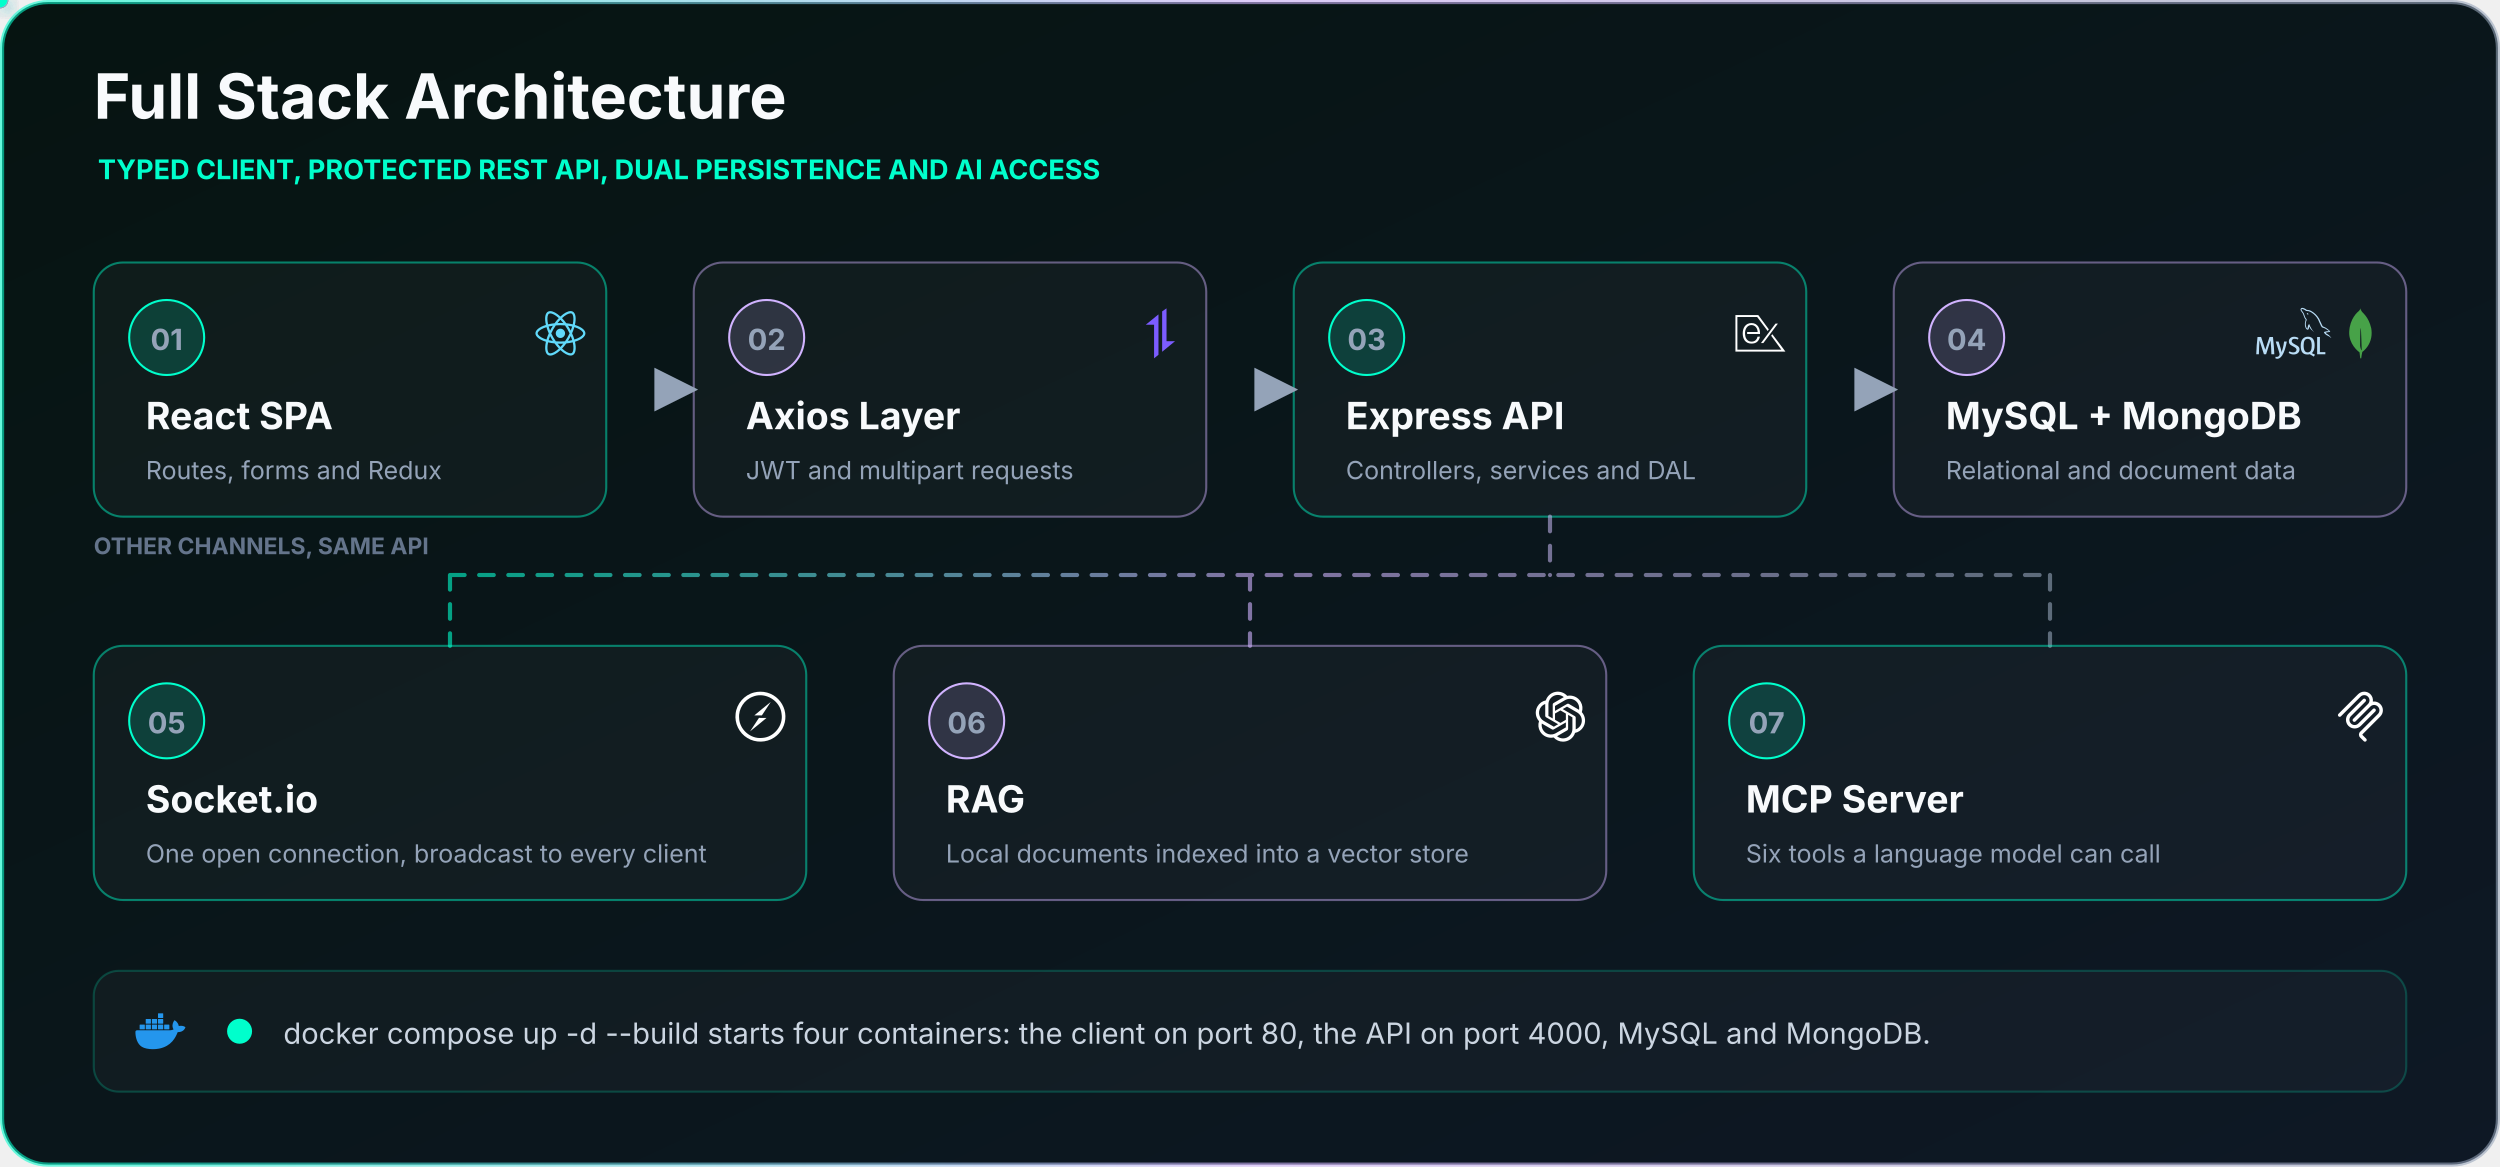
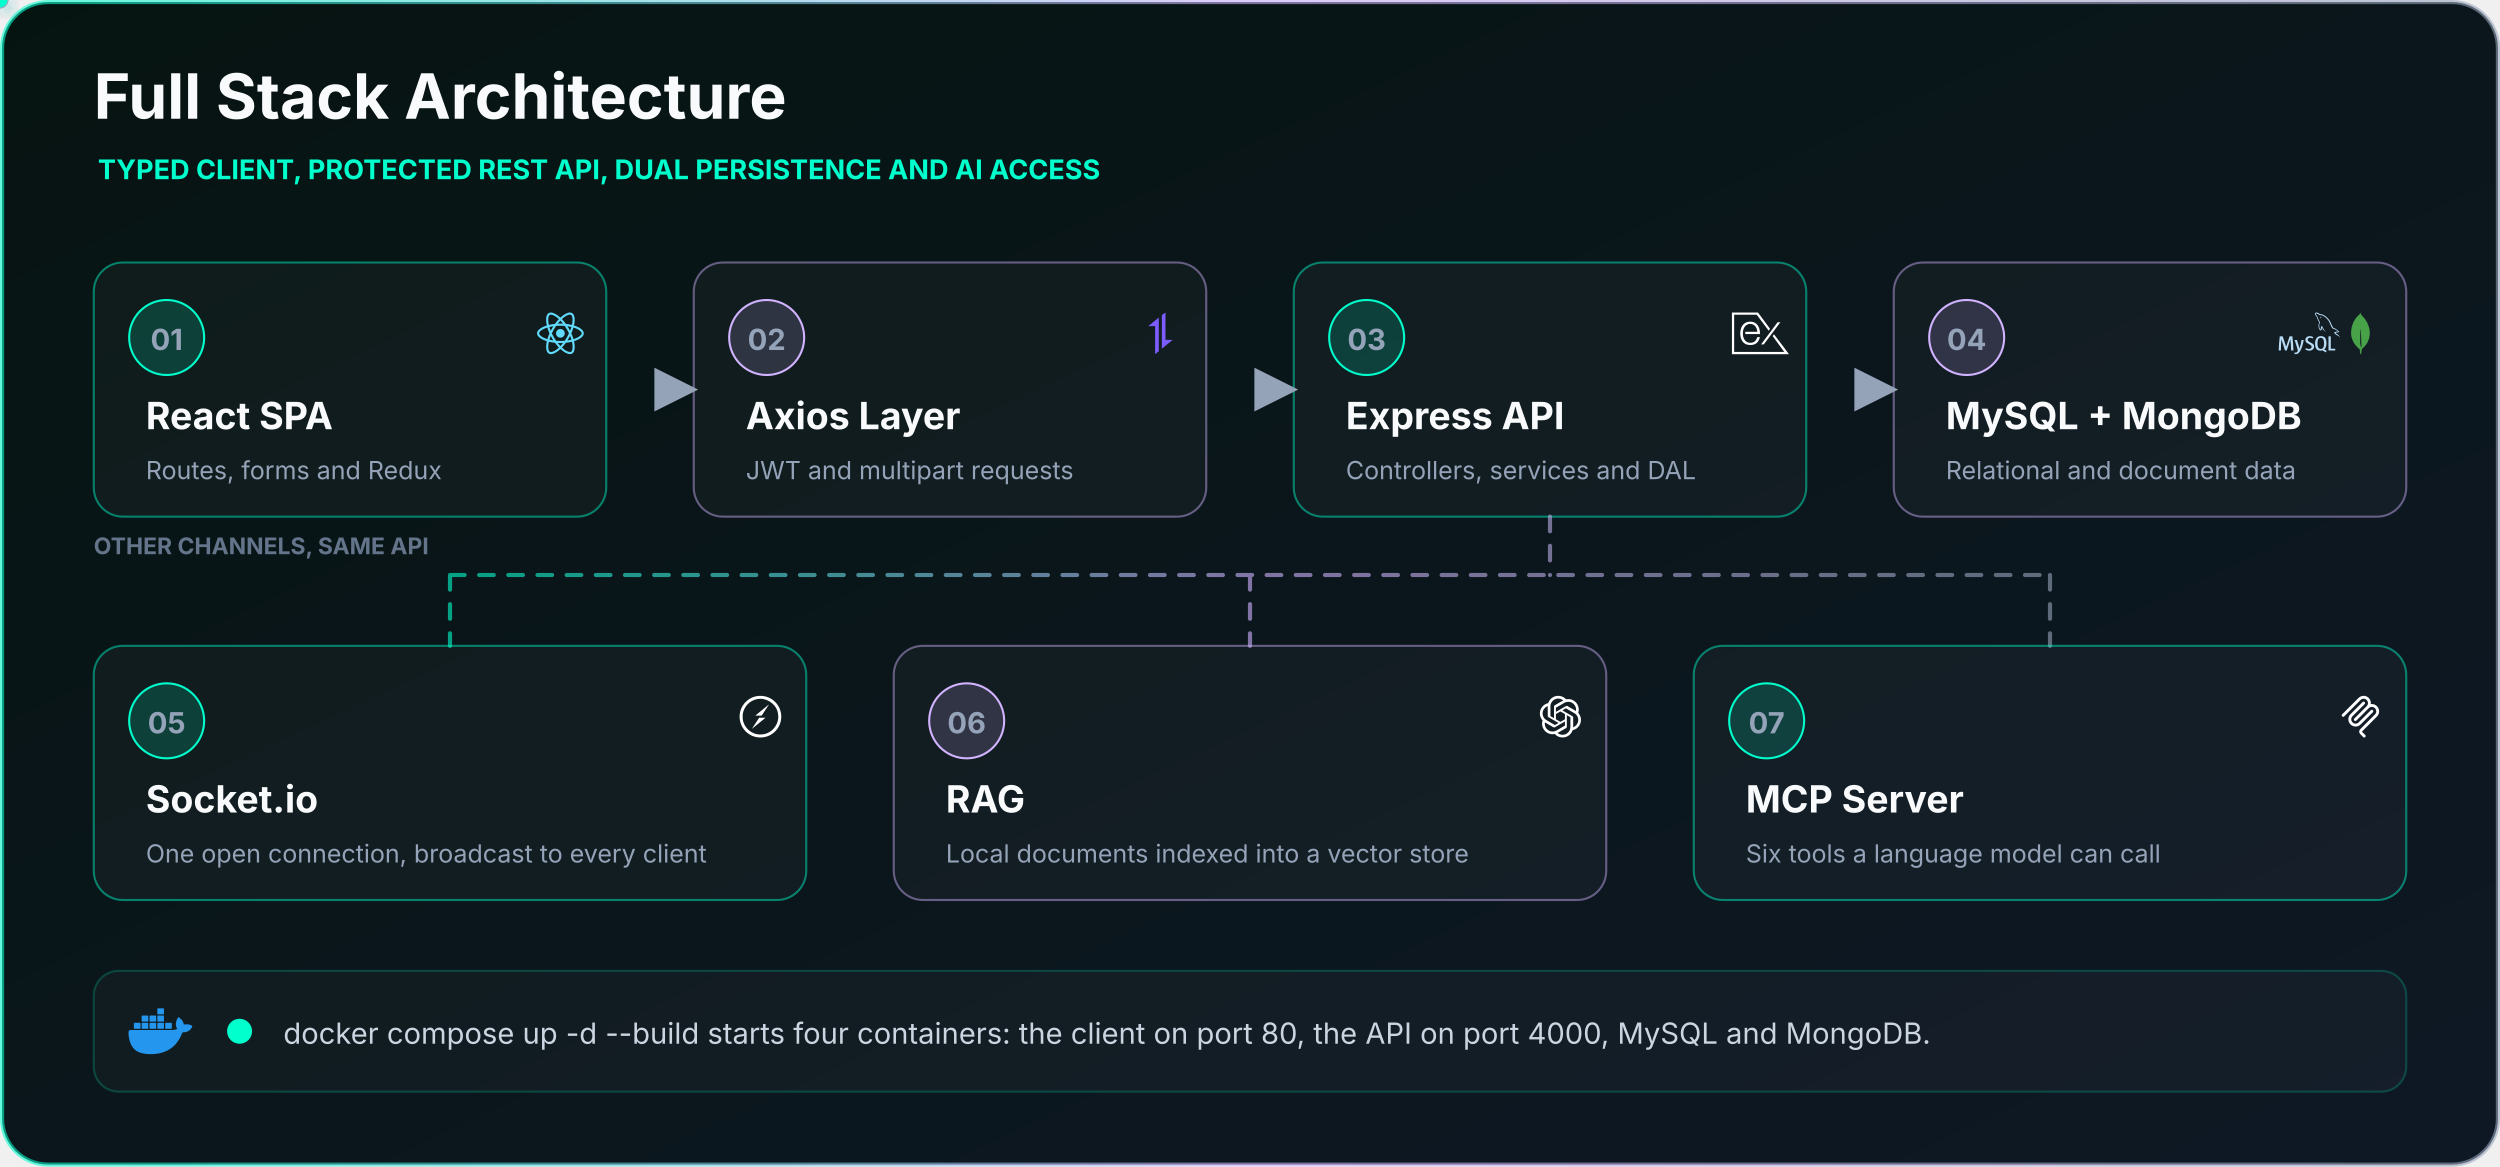
<svg xmlns="http://www.w3.org/2000/svg" width="1200" height="560" viewBox="0 0 1200 560" role="img" aria-labelledby="title desc">
  <defs>
    <linearGradient id="bg" x1="0" y1="0" x2="1" y2="1">
      <stop stop-color="#061411" />
      <stop offset="1" stop-color="#0e1825" />
    </linearGradient>
    <linearGradient id="edge" x1="0" y1="0" x2="1" y2="0">
      <stop stop-color="#00ffcc" />
      <stop offset=".52" stop-color="#d1b3ff" />
      <stop offset="1" stop-color="#94a3b8" />
    </linearGradient>
    <linearGradient id="flow" x1="0" y1="0" x2="1" y2="0">
      <stop stop-color="#00ffcc" />
      <stop offset=".5" stop-color="#d1b3ff" />
      <stop offset="1" stop-color="#94a3b8" />
    </linearGradient>
    <filter id="glow" x="-60%" y="-60%" width="220%" height="220%">
      <feGaussianBlur stdDeviation="4" result="blur" />
      <feMerge>
        <feMergeNode in="blur" />
        <feMergeNode in="SourceGraphic" />
      </feMerge>
    </filter>
    <marker id="arrow" viewBox="0 0 10 10" refX="9" refY="5" markerWidth="7" markerHeight="7" orient="auto">
      <path d="M0 0 10 5 0 10Z" fill="#94a3b8" />
    </marker>
  </defs>
  <rect x="1" y="1" width="1198" height="558" rx="22" fill="url(#bg)" stroke="url(#flow)" stroke-opacity=".58" stroke-width="2" />
  <text x="45" y="57" fill="#f8fafc" font-family="Segoe UI, Inter, Arial, sans-serif" font-size="30" font-weight="750">Full Stack Architecture</text>
  <text x="47" y="86" fill="#00ffcc" font-family="Segoe UI, Inter, Arial, sans-serif" font-size="13" font-weight="700">TYPED CLIENT, PROTECTED REST API, DUAL PERSISTENCE AND AI ACCESS</text>
  <g transform="translate(45 126)">
    <rect width="246" height="122" rx="14" fill="#ffffff" fill-opacity=".035" stroke="#00ffcc" stroke-opacity=".45" />
    <circle cx="35" cy="36" r="18" fill="#00ffcc" fill-opacity=".16" stroke="#00ffcc" />
    <text x="35" y="42" text-anchor="middle" fill="#94a3b8" font-family="Segoe UI, Inter, Arial, sans-serif" font-size="14" font-weight="750">01</text>
-     <g transform="translate(212.0 22.0) scale(1)">
+     <g transform="translate(212.77 22.77) scale(0.9355)">
      <path d="M14.23 12.004a2.236 2.236 0 0 1-2.235 2.236 2.236 2.236 0 0 1-2.236-2.236 2.236 2.236 0 0 1 2.235-2.236 2.236 2.236 0 0 1 2.236 2.236zm2.648-10.69c-1.346 0-3.107.96-4.888 2.622-1.78-1.653-3.542-2.602-4.887-2.602-.41 0-.783.093-1.106.278-1.375.793-1.683 3.264-.973 6.365C1.98 8.917 0 10.42 0 12.004c0 1.59 1.99 3.097 5.043 4.03-.704 3.113-.39 5.588.988 6.38.32.187.69.275 1.102.275 1.345 0 3.107-.96 4.888-2.624 1.78 1.654 3.542 2.603 4.887 2.603.41 0 .783-.09 1.106-.275 1.374-.792 1.683-3.263.973-6.365C22.02 15.096 24 13.59 24 12.004c0-1.59-1.99-3.097-5.043-4.032.704-3.11.39-5.587-.988-6.38-.318-.184-.688-.277-1.092-.278zm-.005 1.09v.006c.225 0 .406.044.558.127.666.382.955 1.835.73 3.704-.054.46-.142.945-.25 1.44-.96-.236-2.006-.417-3.107-.534-.66-.905-1.345-1.727-2.035-2.447 1.592-1.48 3.087-2.292 4.105-2.295zm-9.77.02c1.012 0 2.514.808 4.11 2.28-.686.72-1.37 1.537-2.02 2.442-1.107.117-2.154.298-3.113.538-.112-.49-.195-.964-.254-1.42-.23-1.868.054-3.32.714-3.707.19-.09.4-.127.563-.132zm4.882 3.05c.455.468.91.992 1.36 1.564-.44-.02-.89-.034-1.345-.034-.46 0-.915.01-1.36.034.44-.572.895-1.096 1.345-1.565zM12 8.1c.74 0 1.477.034 2.202.093.406.582.802 1.203 1.183 1.86.372.64.71 1.29 1.018 1.946-.308.655-.646 1.31-1.013 1.95-.38.66-.773 1.288-1.18 1.87-.728.063-1.466.098-2.21.098-.74 0-1.477-.035-2.202-.093-.406-.582-.802-1.204-1.183-1.86-.372-.64-.71-1.29-1.018-1.946.303-.657.646-1.313 1.013-1.954.38-.66.773-1.286 1.18-1.868.728-.064 1.466-.098 2.21-.098zm-3.635.254c-.24.377-.48.763-.704 1.16-.225.39-.435.782-.635 1.174-.265-.656-.49-1.31-.676-1.947.64-.15 1.315-.283 2.015-.386zm7.26 0c.695.103 1.365.23 2.006.387-.18.632-.405 1.282-.66 1.933-.2-.39-.41-.783-.64-1.174-.225-.392-.465-.774-.705-1.146zm3.063.675c.484.15.944.317 1.375.498 1.732.74 2.852 1.708 2.852 2.476-.005.768-1.125 1.74-2.857 2.475-.42.18-.88.342-1.355.493-.28-.958-.646-1.956-1.1-2.98.45-1.017.81-2.01 1.085-2.964zm-13.395.004c.278.96.645 1.957 1.1 2.98-.45 1.017-.812 2.01-1.086 2.964-.484-.15-.944-.318-1.37-.5-1.732-.737-2.852-1.706-2.852-2.474 0-.768 1.12-1.742 2.852-2.476.42-.18.88-.342 1.356-.494zm11.678 4.28c.265.657.49 1.312.676 1.948-.64.157-1.316.29-2.016.39.24-.375.48-.762.705-1.158.225-.39.435-.788.636-1.18zm-9.945.02c.2.392.41.783.64 1.175.23.39.465.772.705 1.143-.695-.102-1.365-.23-2.006-.386.18-.63.406-1.282.66-1.933zM17.92 16.32c.112.493.2.968.254 1.423.23 1.868-.054 3.32-.714 3.708-.147.09-.338.128-.563.128-1.012 0-2.514-.807-4.11-2.28.686-.72 1.37-1.536 2.02-2.44 1.107-.118 2.154-.3 3.113-.54zm-11.83.01c.96.234 2.006.415 3.107.532.66.905 1.345 1.727 2.035 2.446-1.595 1.483-3.092 2.295-4.11 2.295-.22-.005-.406-.05-.553-.132-.666-.38-.955-1.834-.73-3.703.054-.46.142-.944.25-1.438zm4.56.64c.44.02.89.034 1.345.034.46 0 .915-.01 1.36-.034-.44.572-.895 1.095-1.345 1.565-.455-.47-.91-.993-1.36-1.565z" fill="#61DAFB" />
    </g>
    <text x="25" y="80" fill="#f8fafc" font-family="Segoe UI, Inter, Arial, sans-serif" font-size="18" font-weight="750">React SPA</text>
    <text x="25" y="104" fill="#94a3b8" font-family="Segoe UI, Inter, Arial, sans-serif" font-size="12">Routes, forms and Redux</text>
  </g>
  <g transform="translate(333 126)">
    <rect width="246" height="122" rx="14" fill="#ffffff" fill-opacity=".035" stroke="#d1b3ff" stroke-opacity=".45" />
    <circle cx="35" cy="36" r="18" fill="#d1b3ff" fill-opacity=".16" stroke="#d1b3ff" />
    <text x="35" y="42" text-anchor="middle" fill="#94a3b8" font-family="Segoe UI, Inter, Arial, sans-serif" font-size="14" font-weight="750">02</text>
-     <g transform="translate(212.0 22.0) scale(1)">
+     <g transform="translate(214.00 24.00) scale(0.8333)">
      <path d="M11.068 2.9V22.297l-2.114 1.703V7.864H4.975l6.093-4.964zM14.934 0v15.767H19.025l-6.2 5.089V1.469L14.934 0z" fill="#7C5CFF" />
    </g>
    <text x="25" y="80" fill="#f8fafc" font-family="Segoe UI, Inter, Arial, sans-serif" font-size="18" font-weight="750">Axios Layer</text>
    <text x="25" y="104" fill="#94a3b8" font-family="Segoe UI, Inter, Arial, sans-serif" font-size="12">JWT and multipart requests</text>
  </g>
  <g transform="translate(621 126)">
    <rect width="246" height="122" rx="14" fill="#ffffff" fill-opacity=".035" stroke="#00ffcc" stroke-opacity=".45" />
    <circle cx="35" cy="36" r="18" fill="#00ffcc" fill-opacity=".16" stroke="#00ffcc" />
    <text x="35" y="42" text-anchor="middle" fill="#94a3b8" font-family="Segoe UI, Inter, Arial, sans-serif" font-size="14" font-weight="750">03</text>
-     <g transform="translate(212.0 22.0) scale(1)">
+     <g transform="translate(210.32 20.32) scale(1.1403)">
      <path d="M12.262 16.666h1.146l6.975-9.325H19.22zm9.778 1.441v.004l-4.334-5.706-.557.74 4.873 6.682H.945V4.173h9.505l5.026 6.7.574-.772-4.374-5.928h.003l-.719-.945H0v17.544h24zM10.917 8.705a3.8 3.8 0 0 0-1.292-1.183q-.796-.45-1.916-.45c-.746 0-1.37.14-1.906.424a3.76 3.76 0 0 0-1.31 1.12 4.9 4.9 0 0 0-.75 1.581 7.17 7.17 0 0 0 0 3.696c.148.567.402 1.101.75 1.573a3.5 3.5 0 0 0 1.31 1.066q.803.39 1.906.389 1.77 0 2.739-.868.966-.867 1.328-2.457h-1.139q-.271 1.084-.977 1.734-.704.651-1.952.65-.812 0-1.392-.342a3.1 3.1 0 0 1-.957-.869 3.5 3.5 0 0 1-.551-1.182 5 5 0 0 1-.17-1.133 9 9 0 0 0-.015-.286 4.5 4.5 0 0 1 .015-.829c.047-.418.147-.83.296-1.223A3.7 3.7 0 0 1 5.54 9.05a2.9 2.9 0 0 1 .922-.742q.541-.28 1.246-.28c.47 0 .869.093 1.23.28q.541.281.922.742.379.461.587 1.057t.225 1.246H5.625l.004.957h6.182a7.3 7.3 0 0 0-.18-1.924 4.9 4.9 0 0 0-.715-1.68z" fill="#FFFFFF" />
    </g>
    <text x="25" y="80" fill="#f8fafc" font-family="Segoe UI, Inter, Arial, sans-serif" font-size="18" font-weight="750">Express API</text>
    <text x="25" y="104" fill="#94a3b8" font-family="Segoe UI, Inter, Arial, sans-serif" font-size="12">Controllers, services and DAL</text>
  </g>
  <g transform="translate(909 126)">
    <rect width="246" height="122" rx="14" fill="#ffffff" fill-opacity=".035" stroke="#d1b3ff" stroke-opacity=".45" />
    <circle cx="35" cy="36" r="18" fill="#d1b3ff" fill-opacity=".16" stroke="#d1b3ff" />
    <text x="35" y="42" text-anchor="middle" fill="#94a3b8" font-family="Segoe UI, Inter, Arial, sans-serif" font-size="14" font-weight="750">04</text>
-     <g transform="translate(174.0 16.0) scale(1.5)">
+     <g transform="translate(184.78 19.28) scale(1.227)">
      <path d="M16.405 5.501c-.115 0-.193.014-.274.033v.013h.014c.054.104.146.18.214.273.054.107.1.214.154.32l.014-.015c.094-.066.14-.172.14-.333-.04-.047-.046-.094-.08-.14-.04-.067-.126-.1-.18-.153zM5.77 18.695h-.927a50.854 50.854 0 00-.27-4.41h-.008l-1.41 4.41H2.45l-1.4-4.41h-.01a72.892 72.892 0 00-.195 4.41H0c.055-1.966.192-3.81.41-5.53h1.15l1.335 4.064h.008l1.347-4.064h1.095c.242 2.015.384 3.86.428 5.53zm4.017-4.08c-.378 2.045-.876 3.533-1.492 4.46-.482.716-1.01 1.073-1.583 1.073-.153 0-.34-.046-.566-.138v-.494c.11.017.24.026.386.026.268 0 .483-.075.647-.222.197-.18.295-.382.295-.605 0-.155-.077-.47-.23-.944L6.23 14.615h.91l.727 2.36c.164.536.233.91.205 1.123.4-1.064.678-2.227.835-3.483zm12.325 4.08h-2.63v-5.53h.885v4.85h1.745zm-3.32.135l-1.016-.5c.09-.076.177-.158.255-.25.433-.506.648-1.258.648-2.253 0-1.83-.718-2.746-2.155-2.746-.704 0-1.254.232-1.65.697-.43.508-.646 1.256-.646 2.245 0 .972.19 1.686.574 2.14.35.41.877.615 1.583.615.264 0 .506-.033.725-.098l1.325.772.36-.622zM15.5 17.588c-.225-.36-.337-.94-.337-1.736 0-1.393.424-2.09 1.27-2.09.443 0 .77.167.977.5.224.362.336.936.336 1.723 0 1.404-.424 2.108-1.27 2.108-.445 0-.77-.167-.978-.5zm-1.658-.425c0 .47-.172.856-.516 1.156-.344.3-.803.45-1.384.45-.543 0-1.064-.172-1.573-.515l.237-.476c.438.22.833.328 1.19.328.332 0 .593-.073.783-.22a.754.754 0 00.3-.615c0-.33-.23-.61-.648-.845-.388-.213-1.163-.657-1.163-.657-.422-.307-.632-.636-.632-1.177 0-.45.157-.81.47-1.085.315-.278.72-.415 1.22-.415.512 0 .98.136 1.4.41l-.213.476a2.726 2.726 0 00-1.064-.23c-.283 0-.502.068-.654.206a.685.685 0 00-.248.524c0 .328.234.61.666.85.393.215 1.187.67 1.187.67.433.305.648.63.648 1.168zm9.382-5.852c-.535-.014-.95.04-1.297.188-.1.04-.26.04-.274.167.055.053.063.14.11.214.08.134.218.313.346.407.14.11.28.216.427.31.26.16.555.255.81.416.145.094.293.213.44.313.073.05.12.14.214.172v-.02c-.046-.06-.06-.147-.105-.214-.067-.067-.134-.127-.2-.193a3.223 3.223 0 00-.695-.675c-.214-.146-.682-.35-.77-.595l-.013-.014c.146-.013.32-.066.46-.106.227-.06.435-.047.67-.106.106-.027.213-.06.32-.094v-.06c-.12-.12-.21-.283-.334-.395a8.867 8.867 0 00-1.104-.823c-.21-.134-.476-.22-.697-.334-.08-.04-.214-.06-.26-.127-.12-.146-.19-.34-.275-.514a17.69 17.69 0 01-.547-1.163c-.12-.262-.193-.523-.34-.763-.69-1.137-1.437-1.826-2.586-2.5-.247-.14-.543-.2-.856-.274-.167-.008-.334-.02-.5-.027-.11-.047-.216-.174-.31-.235-.38-.24-1.364-.76-1.644-.072-.18.434.267.862.422 1.082.115.153.26.328.34.5.047.116.06.235.107.356.106.294.207.622.347.897.073.14.153.287.247.413.054.073.146.107.167.227-.094.136-.1.334-.154.5-.24.757-.146 1.693.194 2.25.107.166.362.534.703.393.3-.12.234-.5.32-.835.02-.08.007-.133.048-.187v.015c.094.188.188.367.274.555.206.328.566.668.867.895.16.12.287.328.487.402v-.02h-.015c-.043-.058-.1-.086-.154-.133a3.445 3.445 0 01-.35-.4 8.76 8.76 0 01-.747-1.218c-.11-.21-.202-.436-.29-.643-.04-.08-.04-.2-.107-.24-.1.146-.247.273-.32.453-.127.288-.14.642-.188 1.01-.027.007-.014 0-.027.014-.214-.052-.287-.274-.367-.46-.2-.475-.233-1.238-.06-1.785.047-.14.247-.582.167-.716-.042-.127-.174-.2-.247-.303a2.478 2.478 0 01-.24-.427c-.16-.374-.24-.788-.414-1.162-.08-.173-.22-.354-.334-.513-.127-.18-.267-.307-.368-.52-.033-.073-.08-.194-.027-.274.014-.054.042-.075.094-.09.088-.072.335.022.422.062.247.1.455.194.662.334.094.066.195.193.315.226h.14c.214.047.455.014.655.073.355.114.675.28.962.46a5.953 5.953 0 012.085 2.286c.08.154.115.295.188.455.14.33.313.663.455.982.14.315.275.636.476.897.1.14.502.213.682.286.133.06.34.115.46.188.23.14.454.3.67.454.11.076.443.243.463.378z" fill="#B9DCF5" />
    </g>
-     <g transform="translate(212.0 22.0) scale(1)">
+     <g transform="translate(214.00 24.00) scale(0.8333)">
      <path d="M17.193 9.555c-1.264-5.58-4.252-7.414-4.573-8.115-.28-.394-.53-.954-.735-1.44-.036.495-.055.685-.523 1.184-.723.566-4.438 3.682-4.74 10.02-.282 5.912 4.27 9.435 4.888 9.884l.07.05A73.49 73.49 0 0111.91 24h.481c.114-1.032.284-2.056.51-3.07.417-.296.604-.463.85-.693a11.342 11.342 0 003.639-8.464c.01-.814-.103-1.662-.197-2.218zm-5.336 8.195s0-8.291.275-8.29c.213 0 .49 10.695.49 10.695-.381-.045-.765-1.76-.765-2.405z" fill="#47A248" />
    </g>
    <text x="25" y="80" fill="#f8fafc" font-family="Segoe UI, Inter, Arial, sans-serif" font-size="18" font-weight="750">MySQL + MongoDB</text>
    <text x="25" y="104" fill="#94a3b8" font-family="Segoe UI, Inter, Arial, sans-serif" font-size="12">Relational and document data</text>
  </g>
  <path d="M291 187H333" stroke="url(#flow)" stroke-width="3" stroke-linecap="round" stroke-dasharray="8 8" marker-end="url(#arrow)">
    <animate attributeName="stroke-dashoffset" from="32" to="0" dur="1.3s" repeatCount="indefinite" />
  </path>
  <circle r="4" fill="#94a3b8" filter="url(#glow)">
    <animateMotion dur="2s" repeatCount="indefinite" path="M291 187H333" />
  </circle>
  <path d="M579 187H621" stroke="url(#flow)" stroke-width="3" stroke-linecap="round" stroke-dasharray="8 8" marker-end="url(#arrow)">
    <animate attributeName="stroke-dashoffset" from="32" to="0" dur="1.3s" repeatCount="indefinite" />
  </path>
  <circle r="4" fill="#94a3b8" filter="url(#glow)">
    <animateMotion dur="2s" repeatCount="indefinite" path="M579 187H621" />
  </circle>
  <path d="M867 187H909" stroke="url(#flow)" stroke-width="3" stroke-linecap="round" stroke-dasharray="8 8" marker-end="url(#arrow)">
    <animate attributeName="stroke-dashoffset" from="32" to="0" dur="1.3s" repeatCount="indefinite" />
  </path>
  <circle r="4" fill="#94a3b8" filter="url(#glow)">
    <animateMotion dur="2s" repeatCount="indefinite" path="M867 187H909" />
  </circle>
  <path d="M744 248V276M216 276H984M216 276V310M600 276V310M984 276V310" fill="none" stroke="url(#flow)" stroke-width="2" stroke-linecap="round" stroke-opacity=".6" stroke-dasharray="7 7">
    <animate attributeName="stroke-dashoffset" from="28" to="0" dur="1.6s" repeatCount="indefinite" />
  </path>
  <circle r="3.5" fill="#00ffcc" filter="url(#glow)">
    <animateMotion dur="2.4s" repeatCount="indefinite" path="M744 248V276H216V310" />
  </circle>
  <circle r="3.5" fill="#d1b3ff" filter="url(#glow)">
    <animateMotion dur="2.4s" begin=".8s" repeatCount="indefinite" path="M744 248V276H600V310" />
  </circle>
  <circle r="3.5" fill="#00ffcc" filter="url(#glow)">
    <animateMotion dur="2.4s" begin="1.6s" repeatCount="indefinite" path="M744 248V276H984V310" />
  </circle>
  <text x="45" y="266" fill="#64748b" font-family="Segoe UI, Inter, Arial, sans-serif" font-size="11" font-weight="700">OTHER CHANNELS, SAME API</text>
  <g transform="translate(45 310)">
    <rect width="342" height="122" rx="14" fill="#ffffff" fill-opacity=".035" stroke="#00ffcc" stroke-opacity=".45" />
    <circle cx="35" cy="36" r="18" fill="#00ffcc" fill-opacity=".16" stroke="#00ffcc" />
    <text x="35" y="42" text-anchor="middle" fill="#94a3b8" font-family="Segoe UI, Inter, Arial, sans-serif" font-size="14" font-weight="750">05</text>
-     <g transform="translate(308.0 22.0) scale(1)">
+     <g transform="translate(309.99 23.99) scale(0.8344)">
      <path d="M11.936.014a12.169 12.169 0 00-2.975.378C4.282 1.555.568 5.794.092 10.601c-.59 4.549 1.708 9.286 5.644 11.634 3.861 2.418 9.093 2.32 12.873-.223 3.397-2.206 5.512-6.228 5.386-10.284-.058-4.016-2.31-7.917-5.759-9.98C16.354.588 14.143.005 11.936.014zm-.063 1.696c4.945-.007 9.789 3.814 10.281 8.925.945 5.66-3.753 11.412-9.488 11.579-5.454.544-10.725-4.08-10.88-9.557-.407-4.434 2.516-8.835 6.698-10.3a9.113 9.113 0 013.388-.647zm5.091 3.225c-2.687 2.085-5.26 4.308-7.889 6.457 1.203.017 2.412.016 3.621.01 1.41-2.165 2.859-4.301 4.268-6.467zm-5.665 7.654c-1.41 2.166-2.86 4.309-4.27 6.474 2.693-2.08 5.255-4.32 7.902-6.456a255.413 255.413 0 00-3.632-.018z" fill="#FFFFFF" />
    </g>
    <text x="25" y="80" fill="#f8fafc" font-family="Segoe UI, Inter, Arial, sans-serif" font-size="18" font-weight="750">Socket.io</text>
    <text x="25" y="104" fill="#94a3b8" font-family="Segoe UI, Inter, Arial, sans-serif" font-size="12">One open connection, broadcast to every client</text>
  </g>
  <g transform="translate(429 310)">
    <rect width="342" height="122" rx="14" fill="#ffffff" fill-opacity=".035" stroke="#d1b3ff" stroke-opacity=".45" />
    <circle cx="35" cy="36" r="18" fill="#d1b3ff" fill-opacity=".16" stroke="#d1b3ff" />
    <text x="35" y="42" text-anchor="middle" fill="#94a3b8" font-family="Segoe UI, Inter, Arial, sans-serif" font-size="14" font-weight="750">06</text>
-     <g transform="translate(308.0 22.0) scale(1)">
+     <g transform="translate(310.00 24.00) scale(0.8333)">
      <path d="M22.282 9.821a5.985 5.985 0 0 0-.516-4.911 6.046 6.046 0 0 0-6.51-2.9A6.065 6.065 0 0 0 4.981 4.182a5.985 5.985 0 0 0-3.998 2.9 6.046 6.046 0 0 0 .743 7.097 5.98 5.98 0 0 0 .511 4.911 6.051 6.051 0 0 0 6.515 2.9A5.985 5.985 0 0 0 13.26 24a6.056 6.056 0 0 0 5.772-4.206 5.989 5.989 0 0 0 3.998-2.9 6.056 6.056 0 0 0-.748-7.073zm-9.022 12.608a4.476 4.476 0 0 1-2.876-1.041l.142-.08 4.778-2.758a.795.795 0 0 0 .393-.681v-6.737l2.02 1.169a.071.071 0 0 1 .038.052v5.583a4.504 4.504 0 0 1-4.495 4.494zm-9.661-4.125a4.471 4.471 0 0 1-.535-3.014l.142.085 4.783 2.758a.771.771 0 0 0 .781 0l5.843-3.369v2.332a.08.08 0 0 1-.033.061L9.74 19.95a4.499 4.499 0 0 1-6.141-1.646zM2.341 7.896a4.485 4.485 0 0 1 2.365-1.973V11.6a.766.766 0 0 0 .388.676l5.814 3.354-2.02 1.169a.076.076 0 0 1-.071 0l-4.83-2.787A4.504 4.504 0 0 1 2.341 7.872zm16.596 3.856L13.104 8.364 15.119 7.2a.076.076 0 0 1 .071 0l4.83 2.791a4.494 4.494 0 0 1-.676 8.104v-5.677a.79.79 0 0 0-.407-.667zm2.011-3.023l-.142-.085-4.774-2.782a.776.776 0 0 0-.785 0L9.409 9.23V6.897a.066.066 0 0 1 .028-.061l4.83-2.787a4.499 4.499 0 0 1 6.68 4.66zM8.306 12.863l-2.02-1.164a.08.08 0 0 1-.038-.057V6.074a4.499 4.499 0 0 1 7.376-3.454l-.142.081L8.704 5.459a.795.795 0 0 0-.393.681zm1.098-2.365l2.602-1.5 2.607 1.5v2.999l-2.597 1.5-2.607-1.5Z" fill="#FFFFFF" />
    </g>
    <text x="25" y="80" fill="#f8fafc" font-family="Segoe UI, Inter, Arial, sans-serif" font-size="18" font-weight="750">RAG</text>
    <text x="25" y="104" fill="#94a3b8" font-family="Segoe UI, Inter, Arial, sans-serif" font-size="12">Local documents indexed into a vector store</text>
  </g>
  <g transform="translate(813 310)">
    <rect width="342" height="122" rx="14" fill="#ffffff" fill-opacity=".035" stroke="#00ffcc" stroke-opacity=".45" />
    <circle cx="35" cy="36" r="18" fill="#00ffcc" fill-opacity=".16" stroke="#00ffcc" />
    <text x="35" y="42" text-anchor="middle" fill="#94a3b8" font-family="Segoe UI, Inter, Arial, sans-serif" font-size="14" font-weight="750">07</text>
-     <g transform="translate(308.0 22.0) scale(1)">
+     <g transform="translate(310.00 24.00) scale(0.8333)">
      <path d="M13.85 0a4.16 4.16 0 0 0-2.95 1.217L1.456 10.66a.835.835 0 0 0 0 1.18.835.835 0 0 0 1.18 0l9.442-9.442a2.49 2.49 0 0 1 3.541 0 2.49 2.49 0 0 1 0 3.541L8.59 12.97l-.1.1a.835.835 0 0 0 0 1.18.835.835 0 0 0 1.18 0l.1-.098 7.03-7.034a2.49 2.49 0 0 1 3.542 0l.049.05a2.49 2.49 0 0 1 0 3.54l-8.54 8.54a1.96 1.96 0 0 0 0 2.755l1.753 1.753a.835.835 0 0 0 1.18 0 .835.835 0 0 0 0-1.18l-1.753-1.753a.266.266 0 0 1 0-.394l8.54-8.54a4.185 4.185 0 0 0 0-5.9l-.05-.05a4.16 4.16 0 0 0-2.95-1.218c-.2 0-.401.02-.6.048a4.17 4.17 0 0 0-1.17-3.552A4.16 4.16 0 0 0 13.85 0m0 3.333a.84.84 0 0 0-.59.245L6.275 10.56a4.186 4.186 0 0 0 0 5.902 4.186 4.186 0 0 0 5.902 0L19.16 9.48a.835.835 0 0 0 0-1.18.835.835 0 0 0-1.18 0l-6.985 6.984a2.49 2.49 0 0 1-3.54 0 2.49 2.49 0 0 1 0-3.54l6.983-6.985a.835.835 0 0 0 0-1.18.84.84 0 0 0-.59-.245" fill="#FFFFFF" />
    </g>
    <text x="25" y="80" fill="#f8fafc" font-family="Segoe UI, Inter, Arial, sans-serif" font-size="18" font-weight="750">MCP Server</text>
    <text x="25" y="104" fill="#94a3b8" font-family="Segoe UI, Inter, Arial, sans-serif" font-size="12">Six tools a language model can call</text>
  </g>
  <g transform="translate(45 466)">
    <rect width="1110" height="58" rx="12" fill="#ffffff" fill-opacity=".03" stroke="#00ffcc" stroke-opacity=".2" />
-     <g transform="translate(20.0 17.0) scale(1)">
+     <g transform="translate(16.67 13.67) scale(1.2776)">
      <path d="M13.983 11.078h2.119a.186.186 0 00.186-.185V9.006a.186.186 0 00-.186-.186h-2.119a.185.185 0 00-.185.185v1.888c0 .102.083.185.185.185m-2.954-5.43h2.118a.186.186 0 00.186-.186V3.574a.186.186 0 00-.186-.185h-2.118a.185.185 0 00-.185.185v1.888c0 .102.082.185.185.185m0 2.716h2.118a.187.187 0 00.186-.186V6.29a.186.186 0 00-.186-.185h-2.118a.185.185 0 00-.185.185v1.887c0 .102.082.185.185.186m-2.93 0h2.12a.186.186 0 00.184-.186V6.29a.185.185 0 00-.185-.185H8.1a.185.185 0 00-.185.185v1.887c0 .102.083.185.185.186m-2.964 0h2.119a.186.186 0 00.185-.186V6.29a.185.185 0 00-.185-.185H5.136a.186.186 0 00-.186.185v1.887c0 .102.084.185.186.186m5.893 2.715h2.118a.186.186 0 00.186-.185V9.006a.186.186 0 00-.186-.186h-2.118a.185.185 0 00-.185.185v1.888c0 .102.082.185.185.185m-2.93 0h2.12a.185.185 0 00.184-.185V9.006a.185.185 0 00-.184-.186h-2.12a.185.185 0 00-.184.185v1.888c0 .102.083.185.185.185m-2.964 0h2.119a.185.185 0 00.185-.185V9.006a.185.185 0 00-.184-.186h-2.12a.186.186 0 00-.186.186v1.887c0 .102.084.185.186.185m-2.92 0h2.12a.185.185 0 00.184-.185V9.006a.185.185 0 00-.184-.186h-2.12a.185.185 0 00-.184.185v1.888c0 .102.082.185.185.185M23.763 9.89c-.065-.051-.672-.51-1.954-.51-.338.001-.676.03-1.01.087-.248-1.7-1.653-2.53-1.716-2.566l-.344-.199-.226.327c-.284.438-.49.922-.612 1.43-.23.97-.09 1.882.403 2.661-.595.332-1.55.413-1.744.42H.751a.751.751 0 00-.75.748 11.376 11.376 0 00.692 4.062c.545 1.428 1.355 2.48 2.41 3.124 1.18.723 3.1 1.137 5.275 1.137.983.003 1.963-.086 2.93-.266a12.248 12.248 0 003.823-1.389c.98-.567 1.86-1.288 2.61-2.136 1.252-1.418 1.998-2.997 2.553-4.4h.221c1.372 0 2.215-.549 2.68-1.009.309-.293.55-.65.707-1.046l.098-.288Z" fill="#2496ED" />
    </g>
    <circle cx="70" cy="29" r="6" fill="#00ffcc">
      <animate attributeName="r" values="6;9;6" dur="2s" repeatCount="indefinite" />
    </circle>
    <text x="91" y="35" fill="#cbd5e1" font-family="Segoe UI, Inter, Arial, sans-serif" font-size="14">docker compose up -d --build starts four containers: the client on port 80, the API on port 4000, MySQL and MongoDB.</text>
  </g>
</svg>
